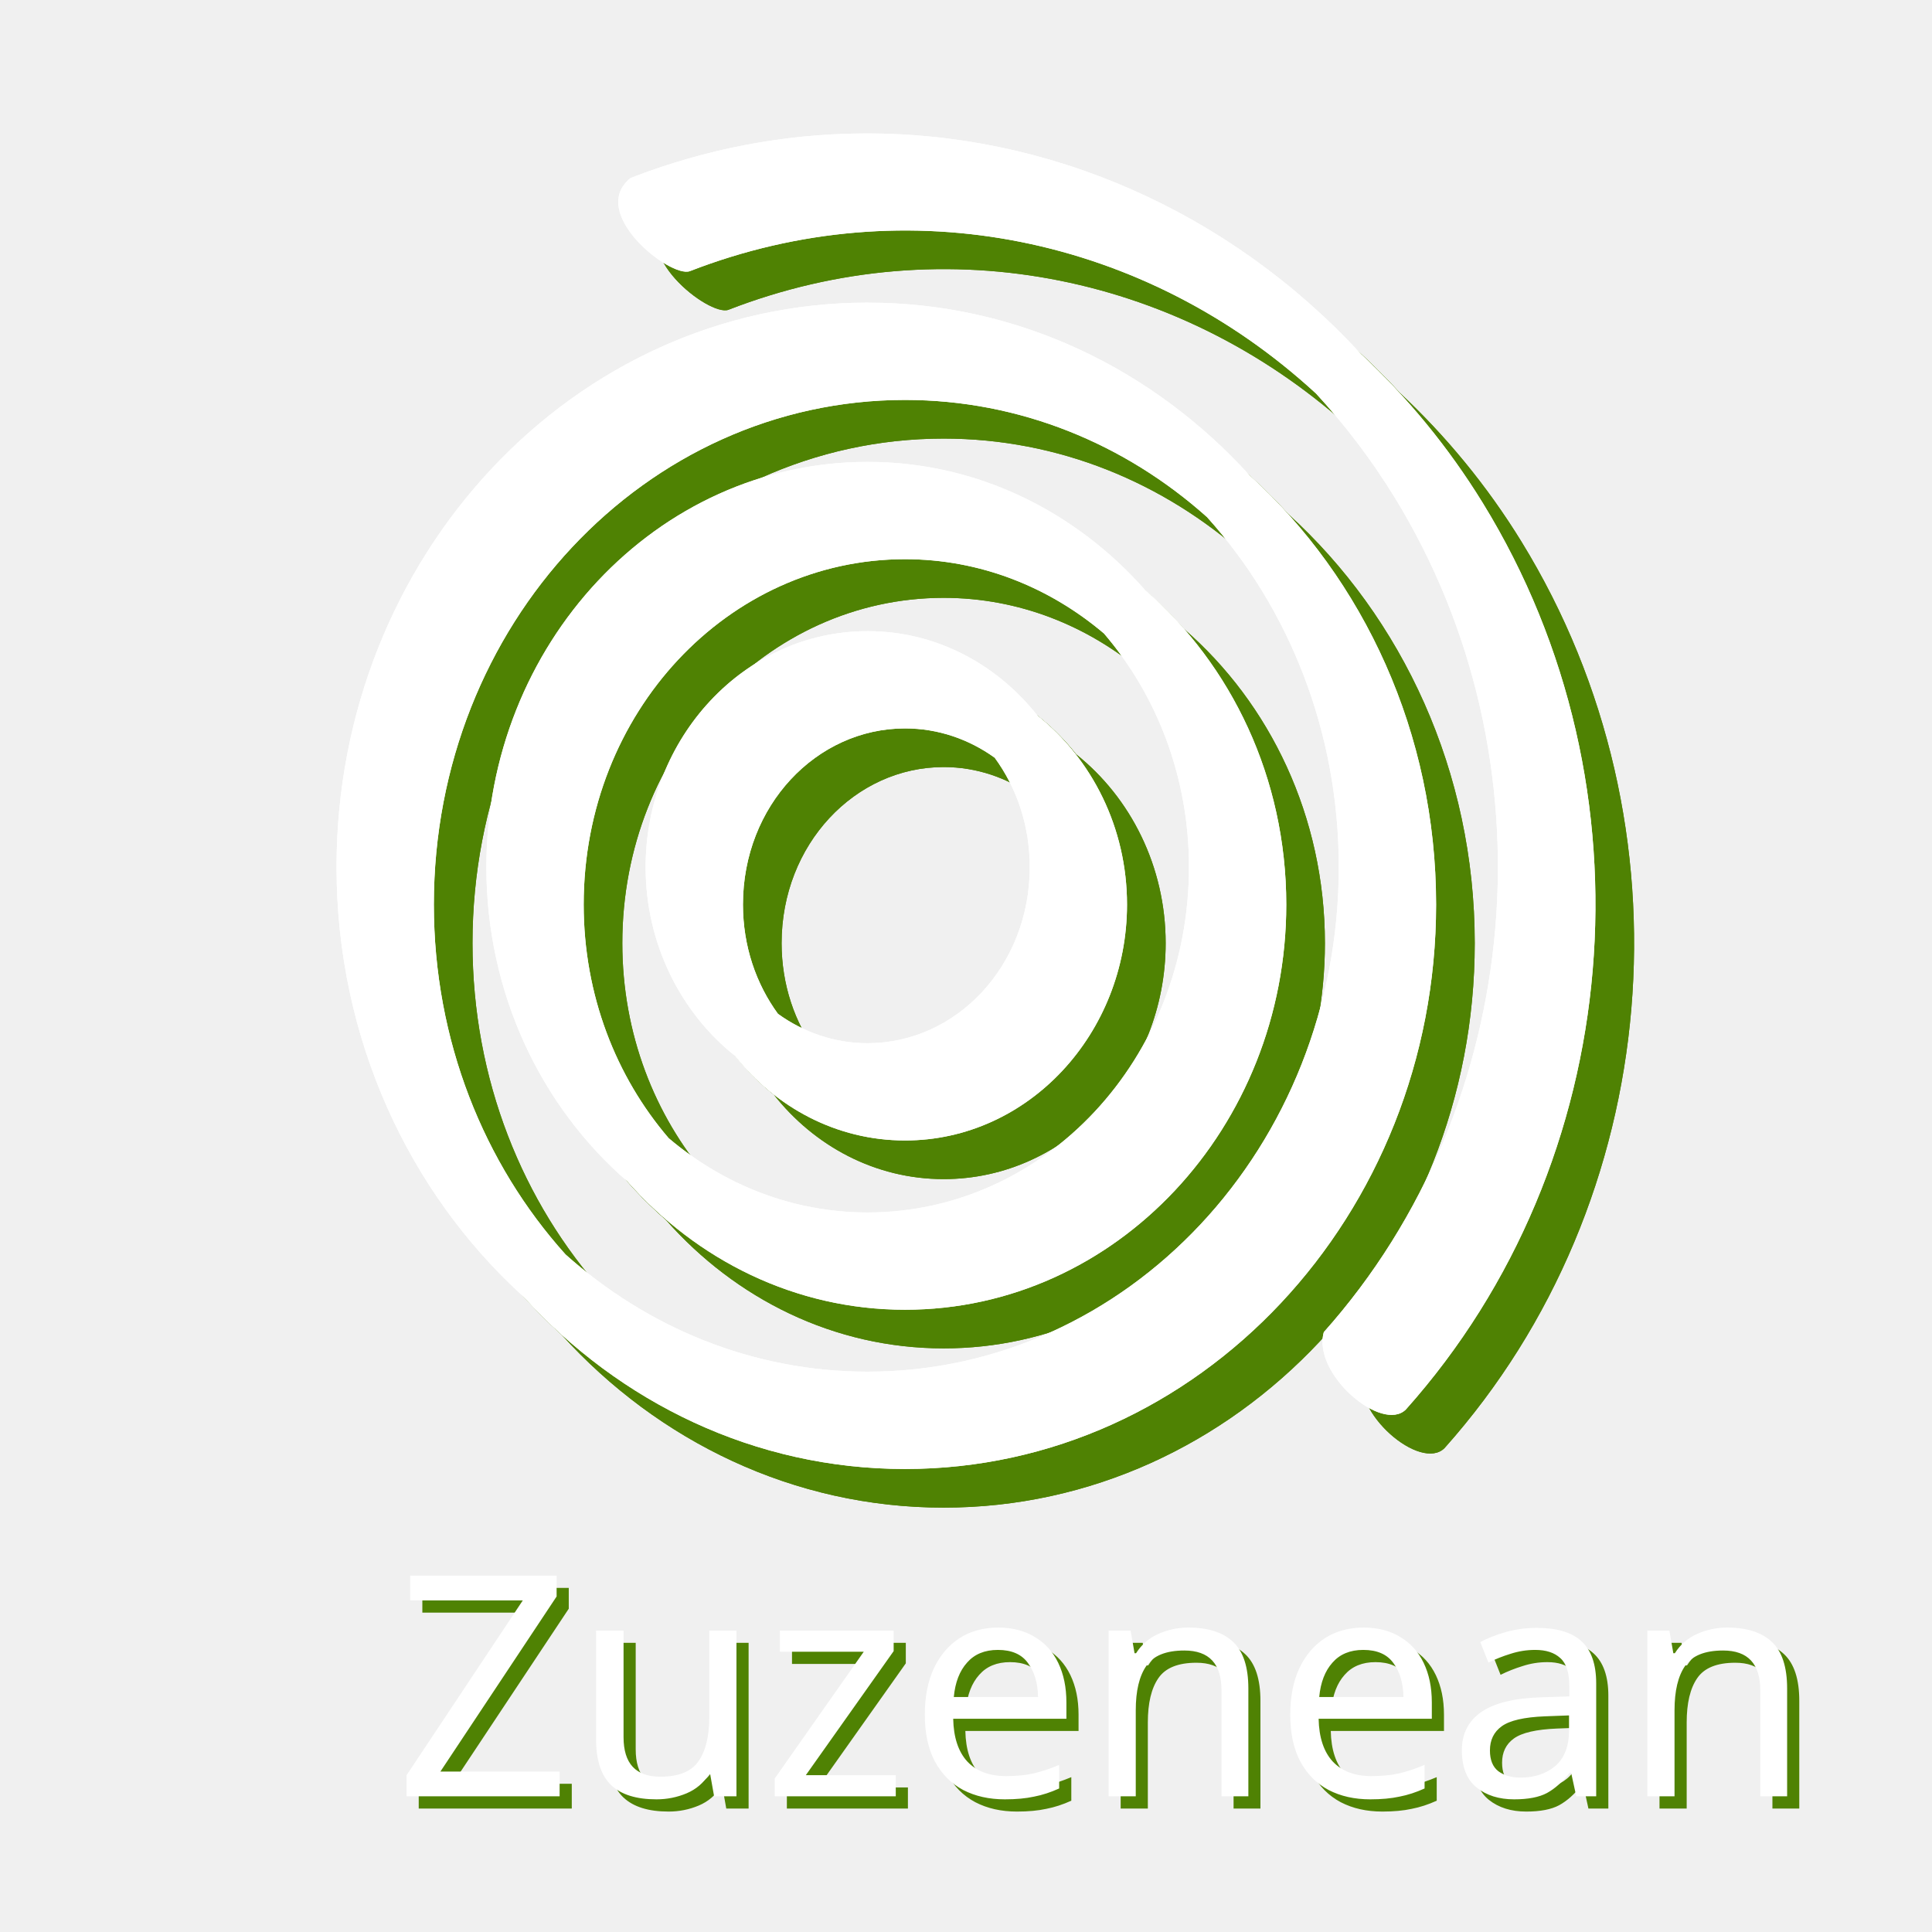
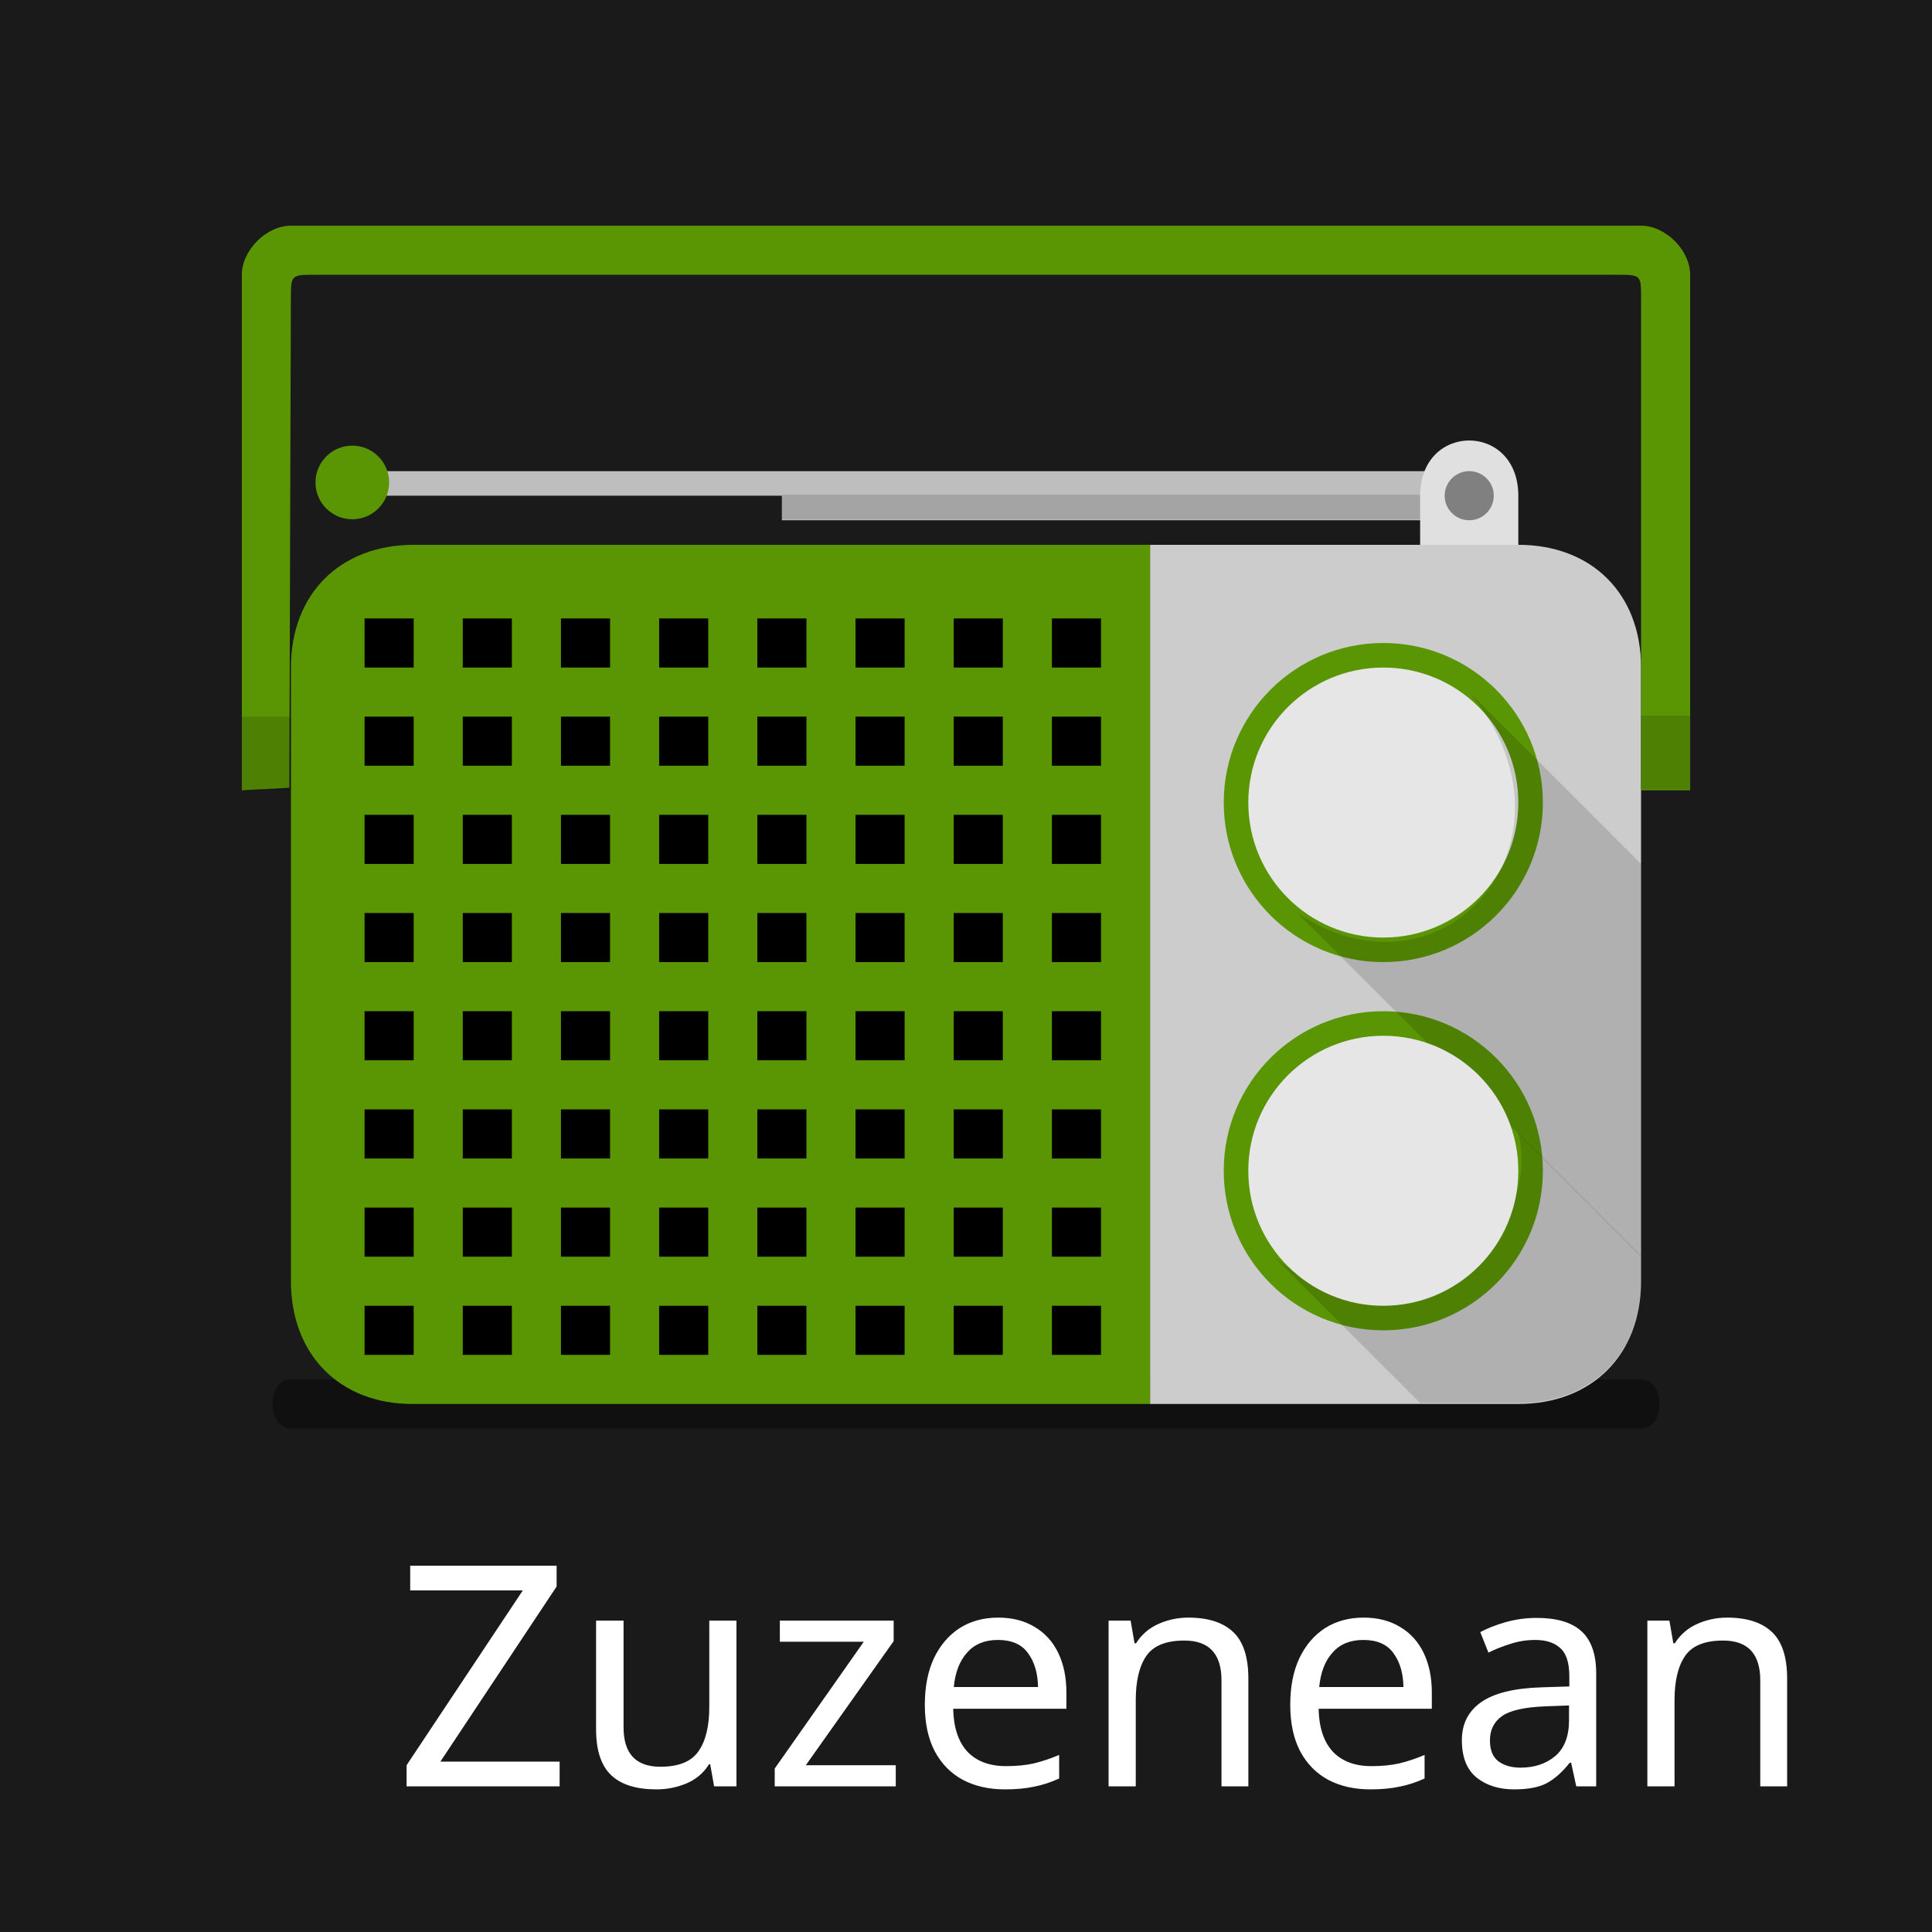
<svg xmlns="http://www.w3.org/2000/svg" width="100" height="100" id="svg2" version="1.1" viewBox="0 0 100 100">
  <defs id="defs4" />
  <g id="layer1" transform="translate(-205.0102,-309.7025)">
-     <g id="g4374" transform="translate(-0.9134949,0.06319)">
-       <path id="path4370-5-9-94-35-8-3-5-3-2" d="m 252.831,344.307 c -6.388,0 -11.49,5.543 -11.49,12.213 0,3.974 1.819,7.537 4.634,9.777 2.101,2.661 5.247,4.373 8.793,4.373 6.388,0 11.49,-5.543 11.49,-12.213 0,-3.974 -1.819,-7.537 -4.634,-9.777 -2.101,-2.661 -5.247,-4.373 -8.793,-4.373 z m 1.937,5.035 c 1.709,0 3.307,0.557 4.642,1.517 1.13,1.546 1.814,3.503 1.814,5.661 0,5.109 -3.8,9.115 -8.392,9.115 -1.71,0 -3.307,-0.558 -4.641,-1.519 -1.129,-1.546 -1.812,-3.502 -1.812,-5.659 0,-5.109 3.798,-9.115 8.39,-9.115 z" style="color:#000000;font-style:normal;font-variant:normal;font-weight:normal;font-stretch:normal;font-size:medium;line-height:normal;font-family:sans-serif;text-indent:0;text-align:start;text-decoration:none;text-decoration-line:none;text-decoration-style:solid;text-decoration-color:#000000;letter-spacing:normal;word-spacing:normal;text-transform:none;direction:ltr;block-progression:tb;writing-mode:lr-tb;baseline-shift:baseline;text-anchor:start;clip-rule:nonzero;display:inline;overflow:visible;visibility:visible;opacity:1;isolation:auto;color-interpolation:sRGB;color-interpolation-filters:linearRGB;fill:#4f8203;fill-opacity:1;fill-rule:nonzero;stroke:none;stroke-width:3.2;stroke-linecap:round;stroke-linejoin:miter;stroke-miterlimit:4;stroke-dasharray:none;stroke-dashoffset:0;stroke-opacity:1;marker:none;color-rendering:auto;image-rendering:auto;shape-rendering:auto;text-rendering:auto;enable-background:accumulate" />
-       <path id="path4370-5-7-4-8-0-1-3-8-6-2" d="m 252.831,335.546 c -10.937,0 -19.733,9.462 -19.733,20.974 0,6.538 2.842,12.408 7.297,16.266 3.594,4.073 8.687,6.645 14.373,6.645 10.937,0 19.733,-9.462 19.733,-20.974 0,-6.541 -2.844,-12.414 -7.303,-16.272 -3.593,-4.07 -8.684,-6.639 -14.367,-6.639 z m 1.937,5.037 c 3.883,0 7.458,1.44 10.297,3.845 2.72,3.173 4.399,7.402 4.399,12.092 0,9.944 -7.485,17.876 -16.633,17.876 -3.883,0 -7.458,-1.44 -10.297,-3.845 -2.72,-3.174 -4.399,-7.403 -4.399,-12.094 0,-9.944 7.485,-17.874 16.633,-17.874 z" style="color:#000000;font-style:normal;font-variant:normal;font-weight:normal;font-stretch:normal;font-size:medium;line-height:normal;font-family:sans-serif;text-indent:0;text-align:start;text-decoration:none;text-decoration-line:none;text-decoration-style:solid;text-decoration-color:#000000;letter-spacing:normal;word-spacing:normal;text-transform:none;direction:ltr;block-progression:tb;writing-mode:lr-tb;baseline-shift:baseline;text-anchor:start;clip-rule:nonzero;display:inline;overflow:visible;visibility:visible;opacity:1;isolation:auto;color-interpolation:sRGB;color-interpolation-filters:linearRGB;fill:#4f8203;fill-opacity:1;fill-rule:nonzero;stroke:none;stroke-width:3.2;stroke-linecap:round;stroke-linejoin:miter;stroke-miterlimit:4;stroke-dasharray:none;stroke-dashoffset:0;stroke-opacity:1;marker:none;color-rendering:auto;image-rendering:auto;shape-rendering:auto;text-rendering:auto;enable-background:accumulate" />
-       <path id="path4370-5-7-6-87-6-4-7-1-0-3-5" d="m 252.831,327.303 c -15.218,0 -27.488,13.152 -27.488,29.217 0,8.869 3.745,16.844 9.656,22.215 4.993,5.501 11.994,8.939 19.769,8.939 15.218,0 27.488,-13.152 27.488,-29.217 0,-8.872 -3.747,-16.85 -9.661,-22.22 -4.992,-5.497 -11.991,-8.933 -19.763,-8.933 z m 1.937,5.037 c 5.939,0 11.393,2.276 15.631,6.064 4.217,4.686 6.82,11.058 6.82,18.116 0,14.495 -10.956,26.117 -24.388,26.117 -5.942,0 -11.398,-2.277 -15.636,-6.068 -4.214,-4.685 -6.815,-11.056 -6.815,-18.112 0,-14.495 10.956,-26.117 24.388,-26.117 z" style="color:#000000;font-style:normal;font-variant:normal;font-weight:normal;font-stretch:normal;font-size:medium;line-height:normal;font-family:sans-serif;text-indent:0;text-align:start;text-decoration:none;text-decoration-line:none;text-decoration-style:solid;text-decoration-color:#000000;letter-spacing:normal;word-spacing:normal;text-transform:none;direction:ltr;block-progression:tb;writing-mode:lr-tb;baseline-shift:baseline;text-anchor:start;clip-rule:nonzero;display:inline;overflow:visible;visibility:visible;opacity:1;isolation:auto;color-interpolation:sRGB;color-interpolation-filters:linearRGB;fill:#4f8203;fill-opacity:1;fill-rule:nonzero;stroke:none;stroke-width:3.2;stroke-linecap:round;stroke-linejoin:miter;stroke-miterlimit:4;stroke-dasharray:none;stroke-dashoffset:0;stroke-opacity:1;marker:none;color-rendering:auto;image-rendering:auto;shape-rendering:auto;text-rendering:auto;enable-background:accumulate" />
-       <path id="path4370-5-7-6-8-7-4-40-9-4-8-9-1" d="m 252.468,318.547 c -3.977,0.039 -7.998,0.787 -11.899,2.302 -2.254,1.794 2.051,5.191 3.058,4.825 11.303,-4.389 23.645,-1.744 32.419,6.338 1.489,1.615 2.852,3.4 4.055,5.356 8.333,13.556 6.807,31.493 -3.656,43.221 -0.611,2.171 3.024,5.239 4.25,4 11.405,-12.783 13.041,-32.172 3.983,-46.907 -1.795,-2.92 -3.929,-5.495 -6.308,-7.717 -6.837,-7.423 -16.243,-11.512 -25.903,-11.418 z" style="color:#000000;font-style:normal;font-variant:normal;font-weight:normal;font-stretch:normal;font-size:medium;line-height:normal;font-family:sans-serif;text-indent:0;text-align:start;text-decoration:none;text-decoration-line:none;text-decoration-style:solid;text-decoration-color:#000000;letter-spacing:normal;word-spacing:normal;text-transform:none;direction:ltr;block-progression:tb;writing-mode:lr-tb;baseline-shift:baseline;text-anchor:start;clip-rule:nonzero;display:inline;overflow:visible;visibility:visible;opacity:1;isolation:auto;color-interpolation:sRGB;color-interpolation-filters:linearRGB;fill:#4f8203;fill-opacity:1;fill-rule:nonzero;stroke:none;stroke-width:3.2;stroke-linecap:round;stroke-linejoin:miter;stroke-miterlimit:4;stroke-dasharray:none;stroke-dashoffset:0;stroke-opacity:1;marker:none;color-rendering:auto;image-rendering:auto;shape-rendering:auto;text-rendering:auto;enable-background:accumulate" />
-       <path id="path4370-5-9-94-3-3-0-8-1-7-5" d="m 252.831,344.307 c -6.388,0 -11.49,5.543 -11.49,12.213 0,3.974 1.819,7.537 4.634,9.777 2.101,2.661 5.247,4.373 8.793,4.373 6.388,0 11.49,-5.543 11.49,-12.213 0,-3.974 -1.819,-7.537 -4.634,-9.777 -2.101,-2.661 -5.247,-4.373 -8.793,-4.373 z m 1.937,5.035 c 1.709,0 3.307,0.557 4.642,1.517 1.13,1.546 1.814,3.503 1.814,5.661 0,5.109 -3.8,9.115 -8.392,9.115 -1.71,0 -3.307,-0.558 -4.641,-1.519 -1.129,-1.546 -1.812,-3.502 -1.812,-5.659 0,-5.109 3.798,-9.115 8.39,-9.115 z" style="color:#000000;font-style:normal;font-variant:normal;font-weight:normal;font-stretch:normal;font-size:medium;line-height:normal;font-family:sans-serif;text-indent:0;text-align:start;text-decoration:none;text-decoration-line:none;text-decoration-style:solid;text-decoration-color:#000000;letter-spacing:normal;word-spacing:normal;text-transform:none;direction:ltr;block-progression:tb;writing-mode:lr-tb;baseline-shift:baseline;text-anchor:start;clip-rule:nonzero;display:inline;overflow:visible;visibility:visible;opacity:1;isolation:auto;color-interpolation:sRGB;color-interpolation-filters:linearRGB;fill:#4f8203;fill-opacity:1;fill-rule:nonzero;stroke:none;stroke-width:3.2;stroke-linecap:round;stroke-linejoin:miter;stroke-miterlimit:4;stroke-dasharray:none;stroke-dashoffset:0;stroke-opacity:1;marker:none;color-rendering:auto;image-rendering:auto;shape-rendering:auto;text-rendering:auto;enable-background:accumulate" />
-       <path id="path4370-5-7-4-8-7-7-3-3-4-2-9" d="m 252.831,335.546 c -10.937,0 -19.733,9.462 -19.733,20.974 0,6.538 2.842,12.408 7.297,16.266 3.594,4.073 8.687,6.645 14.373,6.645 10.937,0 19.733,-9.462 19.733,-20.974 0,-6.541 -2.844,-12.414 -7.303,-16.272 -3.593,-4.07 -8.684,-6.639 -14.367,-6.639 z m 1.937,5.037 c 3.883,0 7.458,1.44 10.297,3.845 2.72,3.173 4.399,7.402 4.399,12.092 0,9.944 -7.485,17.876 -16.633,17.876 -3.883,0 -7.458,-1.44 -10.297,-3.845 -2.72,-3.174 -4.399,-7.403 -4.399,-12.094 0,-9.944 7.485,-17.874 16.633,-17.874 z" style="color:#000000;font-style:normal;font-variant:normal;font-weight:normal;font-stretch:normal;font-size:medium;line-height:normal;font-family:sans-serif;text-indent:0;text-align:start;text-decoration:none;text-decoration-line:none;text-decoration-style:solid;text-decoration-color:#000000;letter-spacing:normal;word-spacing:normal;text-transform:none;direction:ltr;block-progression:tb;writing-mode:lr-tb;baseline-shift:baseline;text-anchor:start;clip-rule:nonzero;display:inline;overflow:visible;visibility:visible;opacity:1;isolation:auto;color-interpolation:sRGB;color-interpolation-filters:linearRGB;fill:#4f8203;fill-opacity:1;fill-rule:nonzero;stroke:none;stroke-width:3.2;stroke-linecap:round;stroke-linejoin:miter;stroke-miterlimit:4;stroke-dasharray:none;stroke-dashoffset:0;stroke-opacity:1;marker:none;color-rendering:auto;image-rendering:auto;shape-rendering:auto;text-rendering:auto;enable-background:accumulate" />
-       <path id="path4370-5-7-6-87-6-8-1-1-3-3-8-6" d="m 252.831,327.303 c -15.218,0 -27.488,13.152 -27.488,29.217 0,8.869 3.745,16.844 9.656,22.215 4.993,5.501 11.994,8.939 19.769,8.939 15.218,0 27.488,-13.152 27.488,-29.217 0,-8.872 -3.747,-16.85 -9.661,-22.22 -4.992,-5.497 -11.991,-8.933 -19.763,-8.933 z m 1.937,5.037 c 5.939,0 11.393,2.276 15.631,6.064 4.217,4.686 6.82,11.058 6.82,18.116 0,14.495 -10.956,26.117 -24.388,26.117 -5.942,0 -11.398,-2.277 -15.636,-6.068 -4.214,-4.685 -6.815,-11.056 -6.815,-18.112 0,-14.495 10.956,-26.117 24.388,-26.117 z" style="color:#000000;font-style:normal;font-variant:normal;font-weight:normal;font-stretch:normal;font-size:medium;line-height:normal;font-family:sans-serif;text-indent:0;text-align:start;text-decoration:none;text-decoration-line:none;text-decoration-style:solid;text-decoration-color:#000000;letter-spacing:normal;word-spacing:normal;text-transform:none;direction:ltr;block-progression:tb;writing-mode:lr-tb;baseline-shift:baseline;text-anchor:start;clip-rule:nonzero;display:inline;overflow:visible;visibility:visible;opacity:1;isolation:auto;color-interpolation:sRGB;color-interpolation-filters:linearRGB;fill:#4f8203;fill-opacity:1;fill-rule:nonzero;stroke:none;stroke-width:3.2;stroke-linecap:round;stroke-linejoin:miter;stroke-miterlimit:4;stroke-dasharray:none;stroke-dashoffset:0;stroke-opacity:1;marker:none;color-rendering:auto;image-rendering:auto;shape-rendering:auto;text-rendering:auto;enable-background:accumulate" />
-       <path id="path4370-5-7-6-8-7-4-4-5-0-2-0-8-3" d="m 252.468,318.547 c -3.977,0.039 -7.998,0.787 -11.899,2.302 -2.254,1.794 2.051,5.191 3.058,4.825 11.303,-4.389 23.645,-1.744 32.419,6.338 1.489,1.615 2.852,3.4 4.055,5.356 8.333,13.556 6.807,31.493 -3.656,43.221 -0.611,2.171 3.024,5.239 4.25,4 11.405,-12.783 13.041,-32.172 3.983,-46.907 -1.795,-2.92 -3.929,-5.495 -6.308,-7.717 -6.837,-7.423 -16.243,-11.512 -25.903,-11.418 z" style="color:#000000;font-style:normal;font-variant:normal;font-weight:normal;font-stretch:normal;font-size:medium;line-height:normal;font-family:sans-serif;text-indent:0;text-align:start;text-decoration:none;text-decoration-line:none;text-decoration-style:solid;text-decoration-color:#000000;letter-spacing:normal;word-spacing:normal;text-transform:none;direction:ltr;block-progression:tb;writing-mode:lr-tb;baseline-shift:baseline;text-anchor:start;clip-rule:nonzero;display:inline;overflow:visible;visibility:visible;opacity:1;isolation:auto;color-interpolation:sRGB;color-interpolation-filters:linearRGB;fill:#4f8203;fill-opacity:1;fill-rule:nonzero;stroke:none;stroke-width:3.2;stroke-linecap:round;stroke-linejoin:miter;stroke-miterlimit:4;stroke-dasharray:none;stroke-dashoffset:0;stroke-opacity:1;marker:none;color-rendering:auto;image-rendering:auto;shape-rendering:auto;text-rendering:auto;enable-background:accumulate" />
+     <rect style="color:#000000;text-decoration:none;text-decoration-line:none;text-decoration-style:solid;text-decoration-color:#000000;clip-rule:nonzero;display:inline;overflow:visible;visibility:visible;opacity:1;isolation:auto;color-interpolation:sRGB;color-interpolation-filters:linearRGB;fill:#1a1a1a;fill-opacity:1;fill-rule:nonzero;stroke:none;stroke-width:2;stroke-miterlimit:4;stroke-dasharray:none;stroke-dashoffset:0;stroke-opacity:1;marker:none;color-rendering:auto;image-rendering:auto;shape-rendering:auto;text-rendering:auto;enable-background:accumulate" id="rect5314" width="100" height="100" x="205.01" y="309.702" />
+     <text xml:space="preserve" style="color:#000000;font-style:normal;font-variant:normal;font-weight:normal;font-stretch:normal;font-size:16px;line-height:125%;font-family:Lato;-inkscape-font-specification:Lato;text-indent:0;text-align:start;text-decoration:none;text-decoration-line:none;letter-spacing:0px;word-spacing:0px;text-transform:none;direction:ltr;block-progression:tb;writing-mode:lr-tb;baseline-shift:baseline;text-anchor:start;display:inline;overflow:visible;visibility:visible;fill:#000000;fill-opacity:1;fill-rule:nonzero;stroke:none;stroke-width:1px;stroke-linecap:butt;stroke-linejoin:miter;stroke-opacity:1;marker:none;enable-background:accumulate" x="225.446" y="402.161" id="text4354">
+       <tspan id="tspan4356" x="225.446" y="402.161" style="font-style:normal;font-variant:normal;font-weight:normal;font-stretch:normal;font-family:'Lobster 1.4';-inkscape-font-specification:'Lobster 1.4, ';fill:#ffffff">Zuzenean</tspan>
+     </text>
+     <g id="g5230" transform="matrix(1.415841,0,0,1.415841,-227.4017,-79.90841)">
+       <g transform="matrix(0.8974043,0,0,0.8974043,311.5589,275.3178)" id="g4882">
+         <path id="rect2846" d="m 5,56.04 55,0 c 1,0 1,2 0,2 l -55,0 c -1,0 -1,-2 0,-2 z" style="fill-opacity:0.392" />
+         <path id="path2859" d="m 40,22.04 0,35 -30.058,0 C 7,57.04 5,55.04 5,52.04 l 0,-25 c 0,-3 2,-5 5.016,-5 l 29.984,0 z" style="fill:#5a9503;fill-opacity:1" />
+         <path id="rect2952" d="m 40,22.04 15,0 c 3,0 5,2 5,5 l 0,25 c 0,3 -2,5 -5,5 l -15,0 0,-35 z" style="fill:#cccccc" />
+         <path d="m 36,25.04 2,0 0,2 -2,0 0,-2 z" id="rect2955" />
+         <path d="m 32,25.04 2,0 0,2 -2,0 0,-2 z" id="path2958" />
+         <path d="m 28,25.04 2,0 0,2 -2,0 0,-2 z" id="path2960" />
+         <path d="m 24,25.04 2,0 0,2 -2,0 0,-2 z" id="path2962" />
+         <path d="m 20,25.04 2,0 0,2 -2,0 0,-2 z" id="path2964" />
+         <path d="m 16,25.04 2,0 0,2 -2,0 0,-2 z" id="path2966" />
+         <path d="m 12,25.04 2,0 0,2 -2,0 0,-2 z" id="path2968" />
+         <path d="m 8,25.04 2,0 0,2 -2,0 0,-2 z" id="path2970" />
+         <path d="m 36,29.04 2,0 0,2 -2,0 0,-2 z" id="path2972" />
+         <path d="m 32,29.04 2,0 0,2 -2,0 0,-2 z" id="path2974" />
+         <path d="m 28,29.04 2,0 0,2 -2,0 0,-2 z" id="path2976" />
+         <path d="m 24,29.04 2,0 0,2 -2,0 0,-2 z" id="path2978" />
+         <path d="m 20,29.04 2,0 0,2 -2,0 0,-2 z" id="path2980" />
+         <path d="m 16,29.04 2,0 0,2 -2,0 0,-2 z" id="path2982" />
+         <path d="m 12,29.04 2,0 0,2 -2,0 0,-2 z" id="path2984" />
+         <path d="m 8,29.04 2,0 0,2 -2,0 0,-2 z" id="path2986" />
+         <path d="m 36,33.04 2,0 0,2 -2,0 0,-2 z" id="path2988" />
+         <path d="m 32,33.04 2,0 0,2 -2,0 0,-2 z" id="path2990" />
+         <path d="m 28,33.04 2,0 0,2 -2,0 0,-2 z" id="path2992" />
+         <path d="m 24,33.04 2,0 0,2 -2,0 0,-2 z" id="path2994" />
+         <path d="m 20,33.04 2,0 0,2 -2,0 0,-2 z" id="path2996" />
+         <path d="m 16,33.04 2,0 0,2 -2,0 0,-2 z" id="path2998" />
+         <path d="m 12,33.04 2,0 0,2 -2,0 0,-2 z" id="path3000" />
+         <path d="m 8,33.04 2,0 0,2 -2,0 0,-2 z" id="path3002" />
+         <path d="m 36,37.04 2,0 0,2 -2,0 0,-2 z" id="path3004" />
+         <path d="m 32,37.04 2,0 0,2 -2,0 0,-2 z" id="path3006" />
+         <path d="m 28,37.04 2,0 0,2 -2,0 0,-2 z" id="path3008" />
+         <path d="m 24,37.04 2,0 0,2 -2,0 0,-2 z" id="path3010" />
+         <path d="m 20,37.04 2,0 0,2 -2,0 0,-2 z" id="path3012" />
+         <path d="m 16,37.04 2,0 0,2 -2,0 0,-2 z" id="path3014" />
+         <path d="m 12,37.04 2,0 0,2 -2,0 0,-2 z" id="path3016" />
+         <path d="m 8,37.04 2,0 0,2 -2,0 0,-2 z" id="path3018" />
+         <path d="m 36,41.04 2,0 0,2 -2,0 0,-2 z" id="path3020" />
+         <path d="m 32,41.04 2,0 0,2 -2,0 0,-2 z" id="path3022" />
+         <path d="m 28,41.04 2,0 0,2 -2,0 0,-2 z" id="path3024" />
+         <path d="m 24,41.04 2,0 0,2 -2,0 0,-2 z" id="path3026" />
+         <path d="m 20,41.04 2,0 0,2 -2,0 0,-2 z" id="path3028" />
+         <path d="m 16,41.04 2,0 0,2 -2,0 0,-2 z" id="path3030" />
+         <path d="m 12,41.04 2,0 0,2 -2,0 0,-2 z" id="path3032" />
+         <path d="m 8,41.04 2,0 0,2 -2,0 0,-2 z" id="path3034" />
+         <path d="m 36,45.04 2,0 0,2 -2,0 0,-2 z" id="path3036" />
+         <path d="m 32,45.04 2,0 0,2 -2,0 0,-2 z" id="path3038" />
+         <path d="m 28,45.04 2,0 0,2 -2,0 0,-2 z" id="path3040" />
+         <path d="m 24,45.04 2,0 0,2 -2,0 0,-2 z" id="path3042" />
+         <path d="m 20,45.04 2,0 0,2 -2,0 0,-2 z" id="path3044" />
+         <path d="m 16,45.04 2,0 0,2 -2,0 0,-2 z" id="path3046" />
+         <path d="m 12,45.04 2,0 0,2 -2,0 0,-2 z" id="path3048" />
+         <path d="m 8,45.04 2,0 0,2 -2,0 0,-2 z" id="path3050" />
+         <path d="m 36,49.04 2,0 0,2 -2,0 0,-2 z" id="path3052" />
+         <path d="m 32,49.04 2,0 0,2 -2,0 0,-2 z" id="path3054" />
+         <path d="m 28,49.04 2,0 0,2 -2,0 0,-2 z" id="path3056" />
+         <path d="m 24,49.04 2,0 0,2 -2,0 0,-2 z" id="path3058" />
+         <path d="m 20,49.04 2,0 0,2 -2,0 0,-2 z" id="path3060" />
+         <path d="m 16,49.04 2,0 0,2 -2,0 0,-2 z" id="path3062" />
+         <path d="m 12,49.04 2,0 0,2 -2,0 0,-2 z" id="path3064" />
+         <path d="m 8,49.04 2,0 0,2 -2,0 0,-2 z" id="path3066" />
+         <path d="m 36,53.04 2,0 0,2 -2,0 0,-2 z" id="path3068" />
+         <path d="m 32,53.04 2,0 0,2 -2,0 0,-2 z" id="path3070" />
+         <path d="m 28,53.04 2,0 0,2 -2,0 0,-2 z" id="path3072" />
+         <path d="m 24,53.04 2,0 0,2 -2,0 0,-2 z" id="path3074" />
+         <path d="m 20,53.04 2,0 0,2 -2,0 0,-2 z" id="path3076" />
+         <path d="m 16,53.04 2,0 0,2 -2,0 0,-2 z" id="path3078" />
+         <path d="m 12,53.04 2,0 0,2 -2,0 0,-2 z" id="path3080" />
+         <path d="m 8,53.04 2,0 0,2 -2,0 0,-2 z" id="path3082" />
+         <path style="fill:#5a9503;fill-opacity:1" d="m 56,47.54 c 0,3.59 -2.91,6.5 -6.5,6.5 -3.59,0 -6.5,-2.91 -6.5,-6.5 0,-3.59 2.91,-6.5 6.5,-6.5 3.59,0 6.5,2.91 6.5,6.5 z" id="path4701" />
+         <path style="fill-opacity:0.137" d="m 45,51 6,6 4,0 c 3,0 5,-2 5,-5 l 0,-1 -5,-5 c 1,4 -4,10 -10,5 z" id="path4716" />
+         <path id="path3921" d="m 56,32.54 c 0,3.59 -2.91,6.5 -6.5,6.5 -3.59,0 -6.5,-2.91 -6.5,-6.5 0,-3.59 2.91,-6.5 6.5,-6.5 3.59,0 6.5,2.91 6.5,6.5 z" style="fill:#5a9503;fill-opacity:1" />
+         <path id="path3918" d="m 55,32.54 c 0,3.038 -2.462,5.5 -5.5,5.5 -3.038,0 -5.5,-2.462 -5.5,-5.5 0,-3.038 2.462,-5.5 5.5,-5.5 3.038,0 5.5,2.462 5.5,5.5 z" style="fill:#e6e6e6" />
+         <path style="fill-opacity:0.137" d="m 46,37.04 14,14 0,-16 -7,-7 c 5,6 -1,13 -7,9 z" id="path4718" />
+         <path style="fill:#e6e6e6" d="m 55,47.54 c 0,3.038 -2.462,5.5 -5.5,5.5 -3.038,0 -5.5,-2.462 -5.5,-5.5 0,-3.038 2.462,-5.5 5.5,-5.5 3.038,0 5.5,2.462 5.5,5.5 z" id="path4703" />
+         <path style="fill:#5a9503;fill-opacity:1" d="M 4.934,31.94 3,32.04 l 0,-21 c 0,-1 1,-2 2,-2 l 55,0 c 1,0 2,1 2,2 l 0,21 -2,0 0,-20.049 C 60,11.04 60,11.04 59,11.04 l -53,0 c -1,0 -1,0 -1.003,0.988 l -0.062,19.99 z" id="path4705" />
+         <rect style="fill-opacity:0.137" x="60" y="29" width="2" height="3" id="rect4736" />
+         <rect style="fill-opacity:0.137" x="3" y="29.04" width="2" height="3" id="rect4738" />
+         <path style="fill:#bebebe" d="m 54,21.04 0,-2 -46,0 0,1 17,0 0,1 29,0 z" id="path4709" />
+         <path style="fill:#e0e0e0" d="m 51,22.04 4,0 0,-2 c 0,-3 -4,-3 -4,0 l 0,2 z" id="path4707" />
+         <path style="fill:#808080" d="m 54,20.04 c 0,0.552 -0.448,1 -1,1 -0.552,0 -1,-0.448 -1,-1 0,-0.552 0.448,-1 1,-1 0.552,0 1,0.448 1,1 z" id="path4711" />
+         <path style="fill:#5a9503;fill-opacity:1" d="M 9,19.5 C 9,20.328 8.328,21 7.5,21 6.672,21 6,20.328 6,19.5 6,18.672 6.672,18 7.5,18 8.328,18 9,18.672 9,19.5 Z" id="path4714" />
+         <path style="fill-opacity:0.137" d="m 25,20 26,0 0,1 -26,0 0,-1 z" id="rect4740" />
+       </g>
    </g>
-     <g id="g4384" transform="translate(-0.9766669,0)">
-       <path id="path4370-5-9-94-30-9-7-4-8" d="m 250.894,342.37 c -6.388,0 -11.49,5.543 -11.49,12.213 0,3.974 1.819,7.537 4.634,9.777 2.101,2.661 5.247,4.373 8.793,4.373 6.388,0 11.49,-5.543 11.49,-12.213 0,-3.974 -1.819,-7.537 -4.634,-9.777 -2.101,-2.661 -5.247,-4.373 -8.793,-4.373 z m 1.937,5.035 c 1.709,0 3.307,0.557 4.642,1.517 1.13,1.546 1.814,3.503 1.814,5.661 0,5.109 -3.8,9.115 -8.392,9.115 -1.71,0 -3.307,-0.558 -4.641,-1.519 -1.129,-1.546 -1.812,-3.502 -1.812,-5.659 0,-5.109 3.798,-9.115 8.39,-9.115 z" style="color:#000000;font-style:normal;font-variant:normal;font-weight:normal;font-stretch:normal;font-size:medium;line-height:normal;font-family:sans-serif;text-indent:0;text-align:start;text-decoration:none;text-decoration-line:none;text-decoration-style:solid;text-decoration-color:#000000;letter-spacing:normal;word-spacing:normal;text-transform:none;direction:ltr;block-progression:tb;writing-mode:lr-tb;baseline-shift:baseline;text-anchor:start;clip-rule:nonzero;display:inline;overflow:visible;visibility:visible;opacity:1;isolation:auto;color-interpolation:sRGB;color-interpolation-filters:linearRGB;fill:#ffffff;fill-opacity:1;fill-rule:nonzero;stroke:none;stroke-width:3.2;stroke-linecap:round;stroke-linejoin:miter;stroke-miterlimit:4;stroke-dasharray:none;stroke-dashoffset:0;stroke-opacity:1;marker:none;color-rendering:auto;image-rendering:auto;shape-rendering:auto;text-rendering:auto;enable-background:accumulate" />
-       <path id="path4370-5-7-4-8-61-4-8-7-9" d="m 250.894,333.609 c -10.937,0 -19.733,9.462 -19.733,20.974 0,6.538 2.842,12.408 7.297,16.266 3.594,4.073 8.687,6.645 14.373,6.645 10.937,0 19.733,-9.462 19.733,-20.974 0,-6.541 -2.844,-12.414 -7.303,-16.272 -3.593,-4.07 -8.684,-6.639 -14.367,-6.639 z m 1.937,5.037 c 3.883,0 7.458,1.44 10.297,3.845 2.72,3.173 4.399,7.402 4.399,12.092 0,9.944 -7.485,17.876 -16.633,17.876 -3.883,0 -7.458,-1.44 -10.297,-3.845 -2.72,-3.174 -4.399,-7.403 -4.399,-12.094 0,-9.944 7.485,-17.874 16.633,-17.874 z" style="color:#000000;font-style:normal;font-variant:normal;font-weight:normal;font-stretch:normal;font-size:medium;line-height:normal;font-family:sans-serif;text-indent:0;text-align:start;text-decoration:none;text-decoration-line:none;text-decoration-style:solid;text-decoration-color:#000000;letter-spacing:normal;word-spacing:normal;text-transform:none;direction:ltr;block-progression:tb;writing-mode:lr-tb;baseline-shift:baseline;text-anchor:start;clip-rule:nonzero;display:inline;overflow:visible;visibility:visible;opacity:1;isolation:auto;color-interpolation:sRGB;color-interpolation-filters:linearRGB;fill:#ffffff;fill-opacity:1;fill-rule:nonzero;stroke:none;stroke-width:3.2;stroke-linecap:round;stroke-linejoin:miter;stroke-miterlimit:4;stroke-dasharray:none;stroke-dashoffset:0;stroke-opacity:1;marker:none;color-rendering:auto;image-rendering:auto;shape-rendering:auto;text-rendering:auto;enable-background:accumulate" />
-       <path id="path4370-5-7-6-87-6-5-2-5-7-2" d="m 250.894,325.366 c -15.218,0 -27.488,13.152 -27.488,29.217 0,8.869 3.745,16.844 9.656,22.215 4.993,5.501 11.994,8.939 19.769,8.939 15.218,0 27.488,-13.152 27.488,-29.217 0,-8.872 -3.747,-16.85 -9.661,-22.22 -4.992,-5.497 -11.991,-8.933 -19.763,-8.933 z m 1.937,5.037 c 5.939,0 11.393,2.276 15.631,6.064 4.217,4.686 6.82,11.058 6.82,18.116 0,14.495 -10.956,26.117 -24.388,26.117 -5.942,0 -11.398,-2.277 -15.636,-6.068 -4.214,-4.685 -6.815,-11.056 -6.815,-18.112 0,-14.495 10.956,-26.117 24.388,-26.117 z" style="color:#000000;font-style:normal;font-variant:normal;font-weight:normal;font-stretch:normal;font-size:medium;line-height:normal;font-family:sans-serif;text-indent:0;text-align:start;text-decoration:none;text-decoration-line:none;text-decoration-style:solid;text-decoration-color:#000000;letter-spacing:normal;word-spacing:normal;text-transform:none;direction:ltr;block-progression:tb;writing-mode:lr-tb;baseline-shift:baseline;text-anchor:start;clip-rule:nonzero;display:inline;overflow:visible;visibility:visible;opacity:1;isolation:auto;color-interpolation:sRGB;color-interpolation-filters:linearRGB;fill:#ffffff;fill-opacity:1;fill-rule:nonzero;stroke:none;stroke-width:3.2;stroke-linecap:round;stroke-linejoin:miter;stroke-miterlimit:4;stroke-dasharray:none;stroke-dashoffset:0;stroke-opacity:1;marker:none;color-rendering:auto;image-rendering:auto;shape-rendering:auto;text-rendering:auto;enable-background:accumulate" />
-       <path id="path4370-5-7-6-8-7-4-8-0-3-6-5" d="m 250.531,316.611 c -3.977,0.039 -7.998,0.787 -11.899,2.302 -2.254,1.794 2.051,5.191 3.058,4.825 11.303,-4.389 23.645,-1.744 32.419,6.338 1.489,1.615 2.852,3.4 4.055,5.356 8.333,13.556 6.807,31.493 -3.656,43.221 -0.611,2.171 3.024,5.239 4.25,4 11.405,-12.783 13.041,-32.172 3.983,-46.907 -1.795,-2.92 -3.929,-5.495 -6.308,-7.717 -6.837,-7.423 -16.243,-11.512 -25.903,-11.418 z" style="color:#000000;font-style:normal;font-variant:normal;font-weight:normal;font-stretch:normal;font-size:medium;line-height:normal;font-family:sans-serif;text-indent:0;text-align:start;text-decoration:none;text-decoration-line:none;text-decoration-style:solid;text-decoration-color:#000000;letter-spacing:normal;word-spacing:normal;text-transform:none;direction:ltr;block-progression:tb;writing-mode:lr-tb;baseline-shift:baseline;text-anchor:start;clip-rule:nonzero;display:inline;overflow:visible;visibility:visible;opacity:1;isolation:auto;color-interpolation:sRGB;color-interpolation-filters:linearRGB;fill:#ffffff;fill-opacity:1;fill-rule:nonzero;stroke:none;stroke-width:3.2;stroke-linecap:round;stroke-linejoin:miter;stroke-miterlimit:4;stroke-dasharray:none;stroke-dashoffset:0;stroke-opacity:1;marker:none;color-rendering:auto;image-rendering:auto;shape-rendering:auto;text-rendering:auto;enable-background:accumulate" />
-       <path id="path4370-5-9-94-3-5-6-2-2-4" d="m 250.894,342.37 c -6.388,0 -11.49,5.543 -11.49,12.213 0,3.974 1.819,7.537 4.634,9.777 2.101,2.661 5.247,4.373 8.793,4.373 6.388,0 11.49,-5.543 11.49,-12.213 0,-3.974 -1.819,-7.537 -4.634,-9.777 -2.101,-2.661 -5.247,-4.373 -8.793,-4.373 z m 1.937,5.035 c 1.709,0 3.307,0.557 4.642,1.517 1.13,1.546 1.814,3.503 1.814,5.661 0,5.109 -3.8,9.115 -8.392,9.115 -1.71,0 -3.307,-0.558 -4.641,-1.519 -1.129,-1.546 -1.812,-3.502 -1.812,-5.659 0,-5.109 3.798,-9.115 8.39,-9.115 z" style="color:#000000;font-style:normal;font-variant:normal;font-weight:normal;font-stretch:normal;font-size:medium;line-height:normal;font-family:sans-serif;text-indent:0;text-align:start;text-decoration:none;text-decoration-line:none;text-decoration-style:solid;text-decoration-color:#000000;letter-spacing:normal;word-spacing:normal;text-transform:none;direction:ltr;block-progression:tb;writing-mode:lr-tb;baseline-shift:baseline;text-anchor:start;clip-rule:nonzero;display:inline;overflow:visible;visibility:visible;opacity:1;isolation:auto;color-interpolation:sRGB;color-interpolation-filters:linearRGB;fill:#ffffff;fill-opacity:1;fill-rule:nonzero;stroke:none;stroke-width:3.2;stroke-linecap:round;stroke-linejoin:miter;stroke-miterlimit:4;stroke-dasharray:none;stroke-dashoffset:0;stroke-opacity:1;marker:none;color-rendering:auto;image-rendering:auto;shape-rendering:auto;text-rendering:auto;enable-background:accumulate" />
-       <path id="path4370-5-7-4-8-7-8-9-4-1-6" d="m 250.894,333.609 c -10.937,0 -19.733,9.462 -19.733,20.974 0,6.538 2.842,12.408 7.297,16.266 3.594,4.073 8.687,6.645 14.373,6.645 10.937,0 19.733,-9.462 19.733,-20.974 0,-6.541 -2.844,-12.414 -7.303,-16.272 -3.593,-4.07 -8.684,-6.639 -14.367,-6.639 z m 1.937,5.037 c 3.883,0 7.458,1.44 10.297,3.845 2.72,3.173 4.399,7.402 4.399,12.092 0,9.944 -7.485,17.876 -16.633,17.876 -3.883,0 -7.458,-1.44 -10.297,-3.845 -2.72,-3.174 -4.399,-7.403 -4.399,-12.094 0,-9.944 7.485,-17.874 16.633,-17.874 z" style="color:#000000;font-style:normal;font-variant:normal;font-weight:normal;font-stretch:normal;font-size:medium;line-height:normal;font-family:sans-serif;text-indent:0;text-align:start;text-decoration:none;text-decoration-line:none;text-decoration-style:solid;text-decoration-color:#000000;letter-spacing:normal;word-spacing:normal;text-transform:none;direction:ltr;block-progression:tb;writing-mode:lr-tb;baseline-shift:baseline;text-anchor:start;clip-rule:nonzero;display:inline;overflow:visible;visibility:visible;opacity:1;isolation:auto;color-interpolation:sRGB;color-interpolation-filters:linearRGB;fill:#ffffff;fill-opacity:1;fill-rule:nonzero;stroke:none;stroke-width:3.2;stroke-linecap:round;stroke-linejoin:miter;stroke-miterlimit:4;stroke-dasharray:none;stroke-dashoffset:0;stroke-opacity:1;marker:none;color-rendering:auto;image-rendering:auto;shape-rendering:auto;text-rendering:auto;enable-background:accumulate" />
-       <path id="path4370-5-7-6-87-6-8-0-6-3-4-9" d="m 250.894,325.366 c -15.218,0 -27.488,13.152 -27.488,29.217 0,8.869 3.745,16.844 9.656,22.215 4.993,5.501 11.994,8.939 19.769,8.939 15.218,0 27.488,-13.152 27.488,-29.217 0,-8.872 -3.747,-16.85 -9.661,-22.22 -4.992,-5.497 -11.991,-8.933 -19.763,-8.933 z m 1.937,5.037 c 5.939,0 11.393,2.276 15.631,6.064 4.217,4.686 6.82,11.058 6.82,18.116 0,14.495 -10.956,26.117 -24.388,26.117 -5.942,0 -11.398,-2.277 -15.636,-6.068 -4.214,-4.685 -6.815,-11.056 -6.815,-18.112 0,-14.495 10.956,-26.117 24.388,-26.117 z" style="color:#000000;font-style:normal;font-variant:normal;font-weight:normal;font-stretch:normal;font-size:medium;line-height:normal;font-family:sans-serif;text-indent:0;text-align:start;text-decoration:none;text-decoration-line:none;text-decoration-style:solid;text-decoration-color:#000000;letter-spacing:normal;word-spacing:normal;text-transform:none;direction:ltr;block-progression:tb;writing-mode:lr-tb;baseline-shift:baseline;text-anchor:start;clip-rule:nonzero;display:inline;overflow:visible;visibility:visible;opacity:1;isolation:auto;color-interpolation:sRGB;color-interpolation-filters:linearRGB;fill:#ffffff;fill-opacity:1;fill-rule:nonzero;stroke:none;stroke-width:3.2;stroke-linecap:round;stroke-linejoin:miter;stroke-miterlimit:4;stroke-dasharray:none;stroke-dashoffset:0;stroke-opacity:1;marker:none;color-rendering:auto;image-rendering:auto;shape-rendering:auto;text-rendering:auto;enable-background:accumulate" />
-       <path id="path4370-5-7-6-8-7-4-4-7-6-9-4-9" d="m 250.531,316.611 c -3.977,0.039 -7.998,0.787 -11.899,2.302 -2.254,1.794 2.051,5.191 3.058,4.825 11.303,-4.389 23.645,-1.744 32.419,6.338 1.489,1.615 2.852,3.4 4.055,5.356 8.333,13.556 6.807,31.493 -3.656,43.221 -0.611,2.171 3.024,5.239 4.25,4 11.405,-12.783 13.041,-32.172 3.983,-46.907 -1.795,-2.92 -3.929,-5.495 -6.308,-7.717 -6.837,-7.423 -16.243,-11.512 -25.903,-11.418 z" style="color:#000000;font-style:normal;font-variant:normal;font-weight:normal;font-stretch:normal;font-size:medium;line-height:normal;font-family:sans-serif;text-indent:0;text-align:start;text-decoration:none;text-decoration-line:none;text-decoration-style:solid;text-decoration-color:#000000;letter-spacing:normal;word-spacing:normal;text-transform:none;direction:ltr;block-progression:tb;writing-mode:lr-tb;baseline-shift:baseline;text-anchor:start;clip-rule:nonzero;display:inline;overflow:visible;visibility:visible;opacity:1;isolation:auto;color-interpolation:sRGB;color-interpolation-filters:linearRGB;fill:#ffffff;fill-opacity:1;fill-rule:nonzero;stroke:none;stroke-width:3.2;stroke-linecap:round;stroke-linejoin:miter;stroke-miterlimit:4;stroke-dasharray:none;stroke-dashoffset:0;stroke-opacity:1;marker:none;color-rendering:auto;image-rendering:auto;shape-rendering:auto;text-rendering:auto;enable-background:accumulate" />
-     </g>
-     <text xml:space="preserve" style="color:#000000;font-style:normal;font-variant:normal;font-weight:normal;font-stretch:normal;font-size:16px;line-height:125%;font-family:Lato;-inkscape-font-specification:Lato;text-indent:0;text-align:start;text-decoration:none;text-decoration-line:none;letter-spacing:0px;word-spacing:0px;text-transform:none;direction:ltr;block-progression:tb;writing-mode:lr-tb;baseline-shift:baseline;text-anchor:start;display:inline;overflow:visible;visibility:visible;fill:#4f8203;fill-opacity:1;fill-rule:nonzero;stroke:none;stroke-width:1px;stroke-linecap:butt;stroke-linejoin:miter;stroke-opacity:1;marker:none;enable-background:accumulate" x="226.075" y="403.312" id="text4354-4">
-       <tspan id="tspan4356-7" x="226.075" y="403.312" style="font-style:normal;font-variant:normal;font-weight:normal;font-stretch:normal;font-family:'Lobster 1.4';-inkscape-font-specification:'Lobster 1.4, ';fill:#4f8203;fill-opacity:1">Zuzenean</tspan>
-     </text>
-     <text xml:space="preserve" style="color:#000000;font-style:normal;font-variant:normal;font-weight:normal;font-stretch:normal;font-size:16px;line-height:125%;font-family:Lato;-inkscape-font-specification:Lato;text-indent:0;text-align:start;text-decoration:none;text-decoration-line:none;letter-spacing:0px;word-spacing:0px;text-transform:none;direction:ltr;block-progression:tb;writing-mode:lr-tb;baseline-shift:baseline;text-anchor:start;display:inline;overflow:visible;visibility:visible;fill:#000000;fill-opacity:1;fill-rule:nonzero;stroke:none;stroke-width:1px;stroke-linecap:butt;stroke-linejoin:miter;stroke-opacity:1;marker:none;enable-background:accumulate" x="225.446" y="402.683" id="text4354">
-       <tspan id="tspan4356" x="225.446" y="402.683" style="font-style:normal;font-variant:normal;font-weight:normal;font-stretch:normal;font-family:'Lobster 1.4';-inkscape-font-specification:'Lobster 1.4, ';fill:#ffffff">Zuzenean</tspan>
-     </text>
  </g>
</svg>
